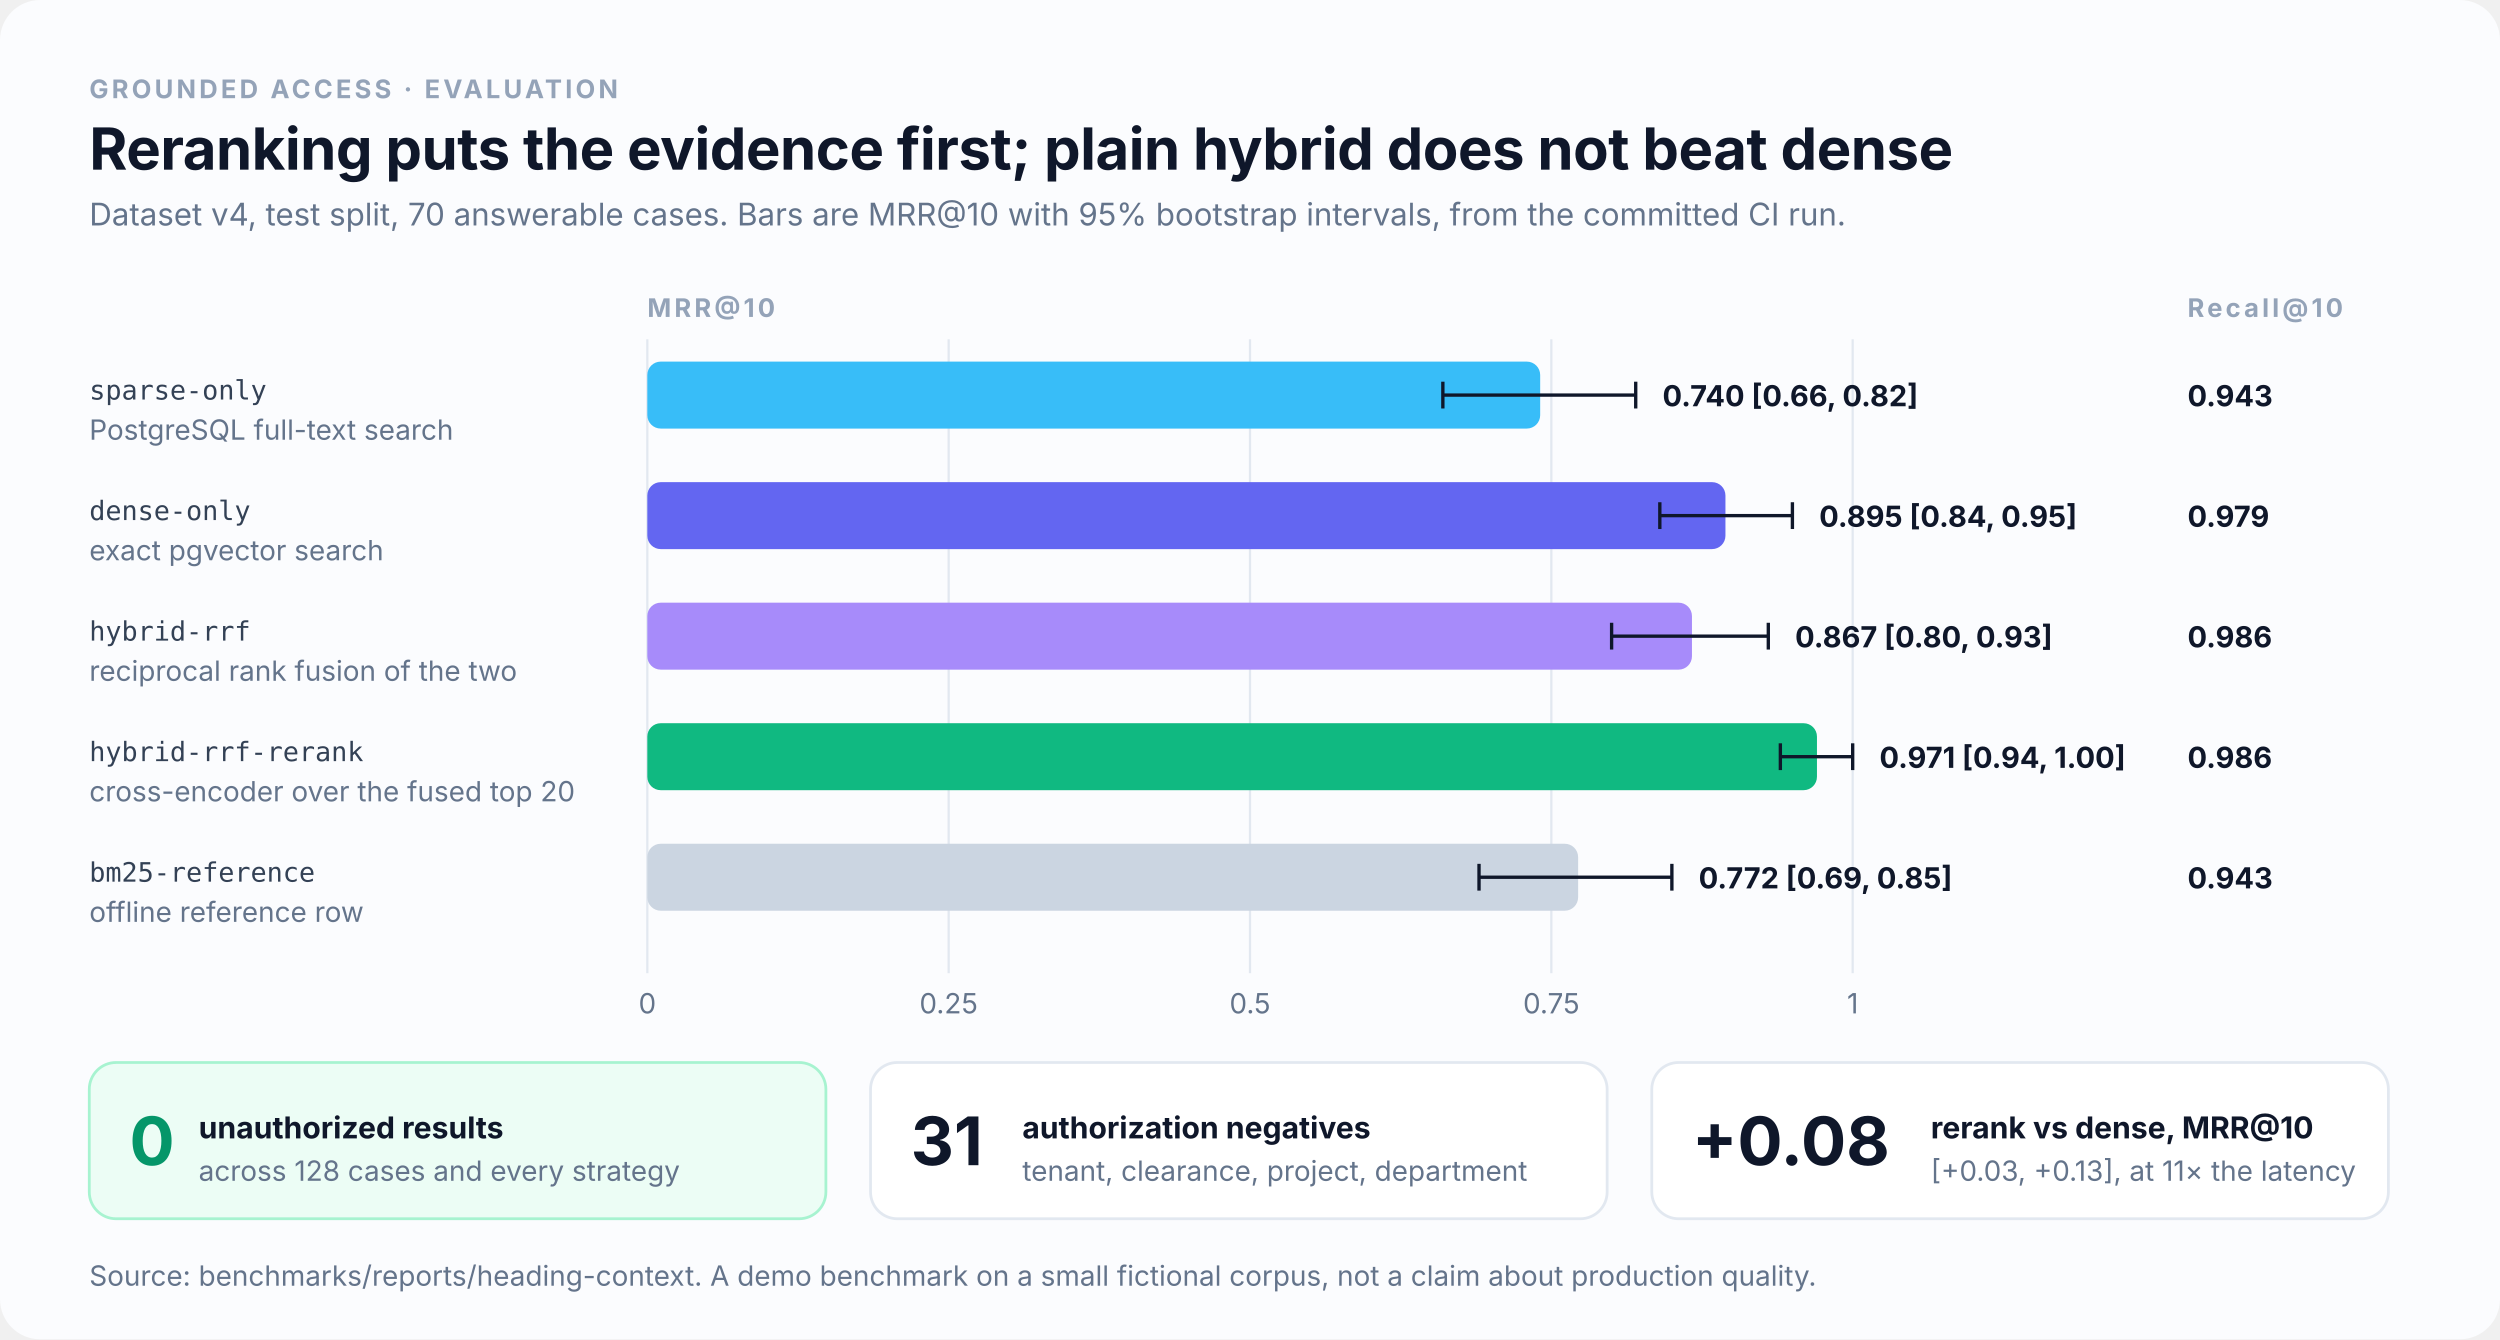
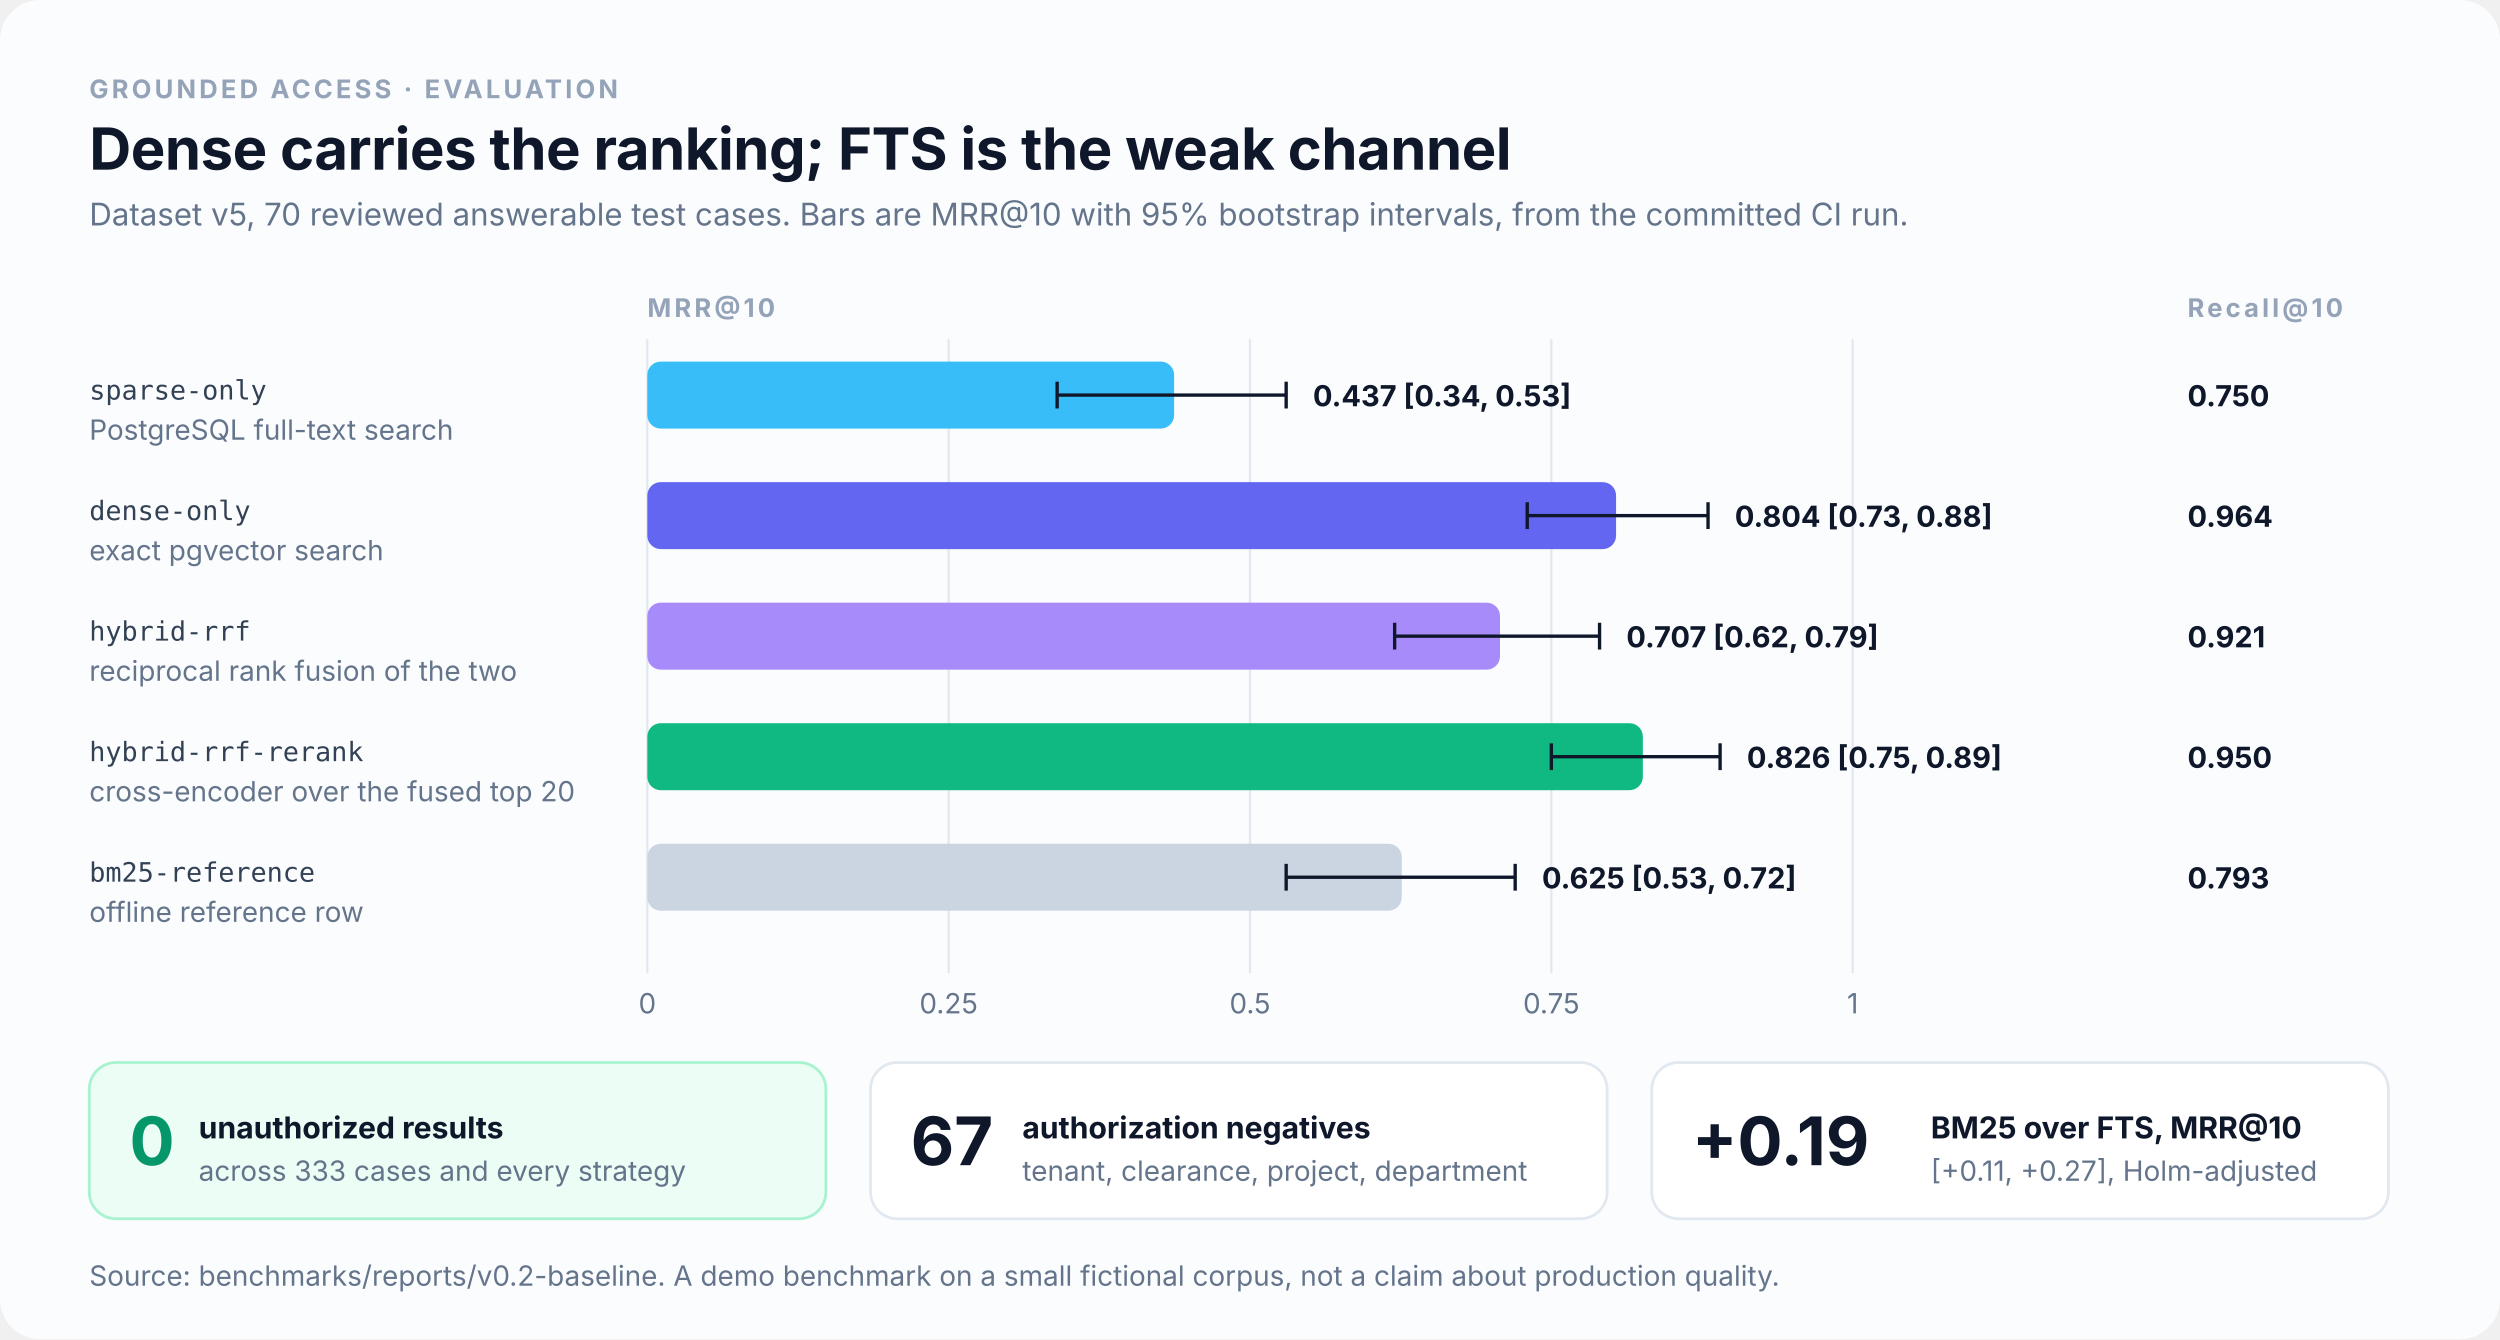
<svg xmlns="http://www.w3.org/2000/svg" viewBox="0 0 1120 600" width="1120" height="600" role="img" aria-labelledby="ttl dsc" style="max-width:100%;height:auto">
  <defs>
    <marker id="ar" viewBox="0 0 10 10" refX="9" refY="5" markerWidth="7" markerHeight="7" orient="auto-start-reverse">
      <path class="mk" d="M0 0 L10 5 L0 10 z" />
    </marker>
    <marker id="ar-v" viewBox="0 0 10 10" refX="9" refY="5" markerWidth="7" markerHeight="7" orient="auto-start-reverse">
      <path class="mk-v" d="M0 0 L10 5 L0 10 z" />
    </marker>
  </defs>
  <style>
    text{font-family:-apple-system,BlinkMacSystemFont,"Segoe UI","PingFang SC","Hiragino Sans GB","Microsoft YaHei",Inter,Roboto,sans-serif;}
    .bg{fill:#FBFCFE}
    .kicker{font-size:11.5px;font-weight:700;fill:#94A3B8;letter-spacing:1.4px}
    .title{font-size:26px;font-weight:700;fill:#0F172A;letter-spacing:-.2px}
    .sub{font-size:14px;fill:#64748B}
    .lbl{font-size:15px;font-weight:650;fill:#0F172A}
    .lbl-sm{font-size:13.5px;font-weight:650;fill:#0F172A}
    .txt{font-size:12.5px;fill:#64748B}
    .txt-d{font-size:12.5px;fill:#334155}
    .foot{font-size:12.5px;fill:#64748B}
    .mono{font-family:ui-monospace,SFMono-Regular,Menlo,Consolas,monospace;font-size:12px;font-weight:500;fill:#334155}
    .code{font-family:ui-monospace,SFMono-Regular,Menlo,Consolas,monospace;font-size:12.5px;fill:#E2E8F0}
    .codek{font-family:ui-monospace,SFMono-Regular,Menlo,Consolas,monospace;font-size:12.5px;fill:#7DD3FC}
    .num{font-size:13px;font-weight:650;fill:#0F172A}
    .big{font-size:30px;font-weight:700;fill:#0F172A}
    .bigok{font-size:30px;font-weight:700;fill:#059669}
    .card{fill:#FFFFFF;stroke:#E2E8F0;stroke-width:1.25}
    .dash{fill:#FFFFFF;stroke:#CBD5E1;stroke-width:1.25;stroke-dasharray:5 4}
    .group{fill:#F1F5F9;fill-opacity:.55;stroke:#E2E8F0;stroke-width:1.25}
    .blue{fill:#EFF6FF;stroke:#BFDBFE;stroke-width:1.25}
    .teal{fill:#F0FDFA;stroke:#99F6E4;stroke-width:1.25}
    .violet{fill:#F5F3FF;stroke:#DDD6FE;stroke-width:1.25}
    .amber{fill:#FFFBEB;stroke:#FDE68A;stroke-width:1.25}
    .rose{fill:#FFF1F2;stroke:#FECDD3;stroke-width:1.25}
    .green{fill:#ECFDF5;stroke:#A7F3D0;stroke-width:1.25}
    .dark{fill:#0F172A}
    .ln{stroke:#94A3B8;stroke-width:1.5;fill:none}
    .ln-v{stroke:#6366F1;stroke-width:1.75;fill:none}
    .mk{fill:#94A3B8}.mk-v{fill:#6366F1}
    .bar-s{fill:#38BDF8}.bar-d{fill:#6366F1}.bar-h{fill:#A78BFA}.bar-x{fill:#10B981}.bar-r{fill:#CBD5E1}
    .axis{stroke:#E2E8F0;stroke-width:1}
    .whisk{stroke:#0F172A;stroke-width:1.5}
    .pill-ok{fill:#D1FAE5}.pill-ok-t{font-size:11.5px;font-weight:700;fill:#047857}
    .pill-now{fill:#E0E7FF}.pill-now-t{font-size:11.5px;font-weight:700;fill:#4338CA}
    .pill-next{fill:#F1F5F9}.pill-next-t{font-size:11.5px;font-weight:700;fill:#64748B}
  </style>
  <rect class="bg" width="1120" height="600" rx="18" />
  <text class="kicker" x="40" y="44">GROUNDED ACCESS · EVALUATION</text>
-   <text class="title" x="40" y="76">Reranking puts the evidence first; plain hybrid does not beat dense</text>
-   <text class="sub" x="40" y="101">Dataset v4, test split, 70 answerable cases. Bars are MRR@10 with 95% bootstrap intervals, from the committed CI run.</text>
+   <text class="title" x="40" y="76">Dense carries the ranking; FTS is the weak channel</text>
+   <text class="sub" x="40" y="101">Dataset v5, 70 reviewed answerable test cases. Bars are MRR@10 with 95% bootstrap intervals, from the committed CI run.</text>
  <text class="kicker" x="290" y="142">MRR@10</text>
  <text class="kicker" x="980" y="142">Recall@10</text>
  <line class="axis" x1="290" y1="152" x2="290" y2="436" />
  <text class="txt" x="290" y="454" text-anchor="middle">0</text>
  <line class="axis" x1="425.0" y1="152" x2="425.0" y2="436" />
  <text class="txt" x="425.0" y="454" text-anchor="middle">0.25</text>
  <line class="axis" x1="560.0" y1="152" x2="560.0" y2="436" />
  <text class="txt" x="560.0" y="454" text-anchor="middle">0.5</text>
  <line class="axis" x1="695.0" y1="152" x2="695.0" y2="436" />
  <text class="txt" x="695.0" y="454" text-anchor="middle">0.75</text>
  <line class="axis" x1="830.0" y1="152" x2="830.0" y2="436" />
  <text class="txt" x="830.0" y="454" text-anchor="middle">1</text>
  <text class="mono" x="40" y="179">sparse-only</text>
  <text class="txt" x="40" y="197">PostgreSQL full-text search</text>
-   <rect class="bar-s" x="290" y="162" width="400" height="30" rx="6" />
-   <path class="whisk" d="M646.4 177 L732.8 177 M646.4 171 v12 M732.8 171 v12" />
-   <text class="num" x="744.8" y="182">0.740  [0.66, 0.82]</text>
-   <text class="num" x="980" y="182">0.943</text>
+   <rect class="bar-s" x="290" y="162" width="236" height="30" rx="6" />
+   <path class="whisk" d="M473.6 177 L576.2 177 M473.6 171 v12 M576.2 171 v12" />
+   <text class="num" x="588.2" y="182">0.437  [0.34, 0.53]</text>
+   <text class="num" x="980" y="182">0.750</text>
  <text class="mono" x="40" y="233">dense-only</text>
  <text class="txt" x="40" y="251">exact pgvector search</text>
-   <rect class="bar-d" x="290" y="216" width="483" height="30" rx="6" />
-   <path class="whisk" d="M743.6 231 L803.0 231 M743.6 225 v12 M803.0 225 v12" />
-   <text class="num" x="815.0" y="236">0.895  [0.84, 0.95]</text>
-   <text class="num" x="980" y="236">0.979</text>
+   <rect class="bar-d" x="290" y="216" width="434" height="30" rx="6" />
+   <path class="whisk" d="M684.2 231 L765.2 231 M684.2 225 v12 M765.2 225 v12" />
+   <text class="num" x="777.2" y="236">0.804  [0.73, 0.88]</text>
+   <text class="num" x="980" y="236">0.964</text>
  <text class="mono" x="40" y="287">hybrid-rrf</text>
  <text class="txt" x="40" y="305">reciprocal rank fusion of the two</text>
-   <rect class="bar-h" x="290" y="270" width="468" height="30" rx="6" />
-   <path class="whisk" d="M722.0 285 L792.2 285 M722.0 279 v12 M792.2 279 v12" />
-   <text class="num" x="804.2" y="290">0.867  [0.80, 0.93]</text>
-   <text class="num" x="980" y="290">0.986</text>
+   <rect class="bar-h" x="290" y="270" width="382" height="30" rx="6" />
+   <path class="whisk" d="M624.8 285 L716.6 285 M624.8 279 v12 M716.6 279 v12" />
+   <text class="num" x="728.6" y="290">0.707  [0.62, 0.79]</text>
+   <text class="num" x="980" y="290">0.921</text>
  <text class="mono" x="40" y="341">hybrid-rrf-rerank</text>
  <text class="txt" x="40" y="359">cross-encoder over the fused top 20</text>
-   <rect class="bar-x" x="290" y="324" width="524" height="30" rx="6" />
-   <path class="whisk" d="M797.6 339 L830.0 339 M797.6 333 v12 M830.0 333 v12" />
-   <text class="num" x="842.0" y="344">0.971  [0.94, 1.00]</text>
-   <text class="num" x="980" y="344">0.986</text>
+   <rect class="bar-x" x="290" y="324" width="446" height="30" rx="6" />
+   <path class="whisk" d="M695.0 339 L770.6 339 M695.0 333 v12 M770.6 333 v12" />
+   <text class="num" x="782.6" y="344">0.826  [0.75, 0.89]</text>
+   <text class="num" x="980" y="344">0.950</text>
  <text class="mono" x="40" y="395">bm25-reference</text>
  <text class="txt" x="40" y="413">offline reference row</text>
-   <rect class="bar-r" x="290" y="378" width="417" height="30" rx="6" />
-   <path class="whisk" d="M662.6 393 L749.0 393 M662.6 387 v12 M749.0 387 v12" />
-   <text class="num" x="761.0" y="398">0.772  [0.69, 0.85]</text>
-   <text class="num" x="980" y="398">0.943</text>
+   <rect class="bar-r" x="290" y="378" width="338" height="30" rx="6" />
+   <path class="whisk" d="M576.2 393 L678.8 393 M576.2 387 v12 M678.8 387 v12" />
+   <text class="num" x="690.8" y="398">0.625  [0.53, 0.72]</text>
+   <text class="num" x="980" y="398">0.793</text>
  <rect class="green" x="40" y="476" width="330" height="70" rx="12" />
  <text class="bigok" x="58" y="522">0</text>
  <text class="lbl-sm" x="89" y="510">unauthorized results</text>
-   <text class="txt" x="89" y="529">across 128 cases and every strategy</text>
+   <text class="txt" x="89" y="529">across 333 cases and every strategy</text>
  <rect class="card" x="390" y="476" width="330" height="70" rx="12" />
-   <text class="big" x="408" y="522">31</text>
+   <text class="big" x="408" y="522">67</text>
  <text class="lbl-sm" x="458" y="510">authorization negatives</text>
  <text class="txt" x="458" y="529">tenant, clearance, project, department</text>
  <rect class="card" x="740" y="476" width="330" height="70" rx="12" />
-   <text class="big" x="758" y="522">+0.08</text>
-   <text class="lbl-sm" x="865" y="510">rerank vs dense, MRR@10</text>
-   <text class="txt" x="865" y="529">[+0.03, +0.13], at 11× the latency</text>
-   <text class="foot" x="40" y="576">Source: benchmarks/reports/heading-context. A demo benchmark on a small fictional corpus, not a claim about production quality.</text>
+   <text class="big" x="758" y="522">+0.19</text>
+   <text class="lbl-sm" x="865" y="510">BM25 over FTS, MRR@10</text>
+   <text class="txt" x="865" y="529">[+0.11, +0.27], Holm-adjusted</text>
+   <text class="foot" x="40" y="576">Source: benchmarks/reports/v0.2-baseline. A demo benchmark on a small fictional corpus, not a claim about production quality.</text>
</svg>
